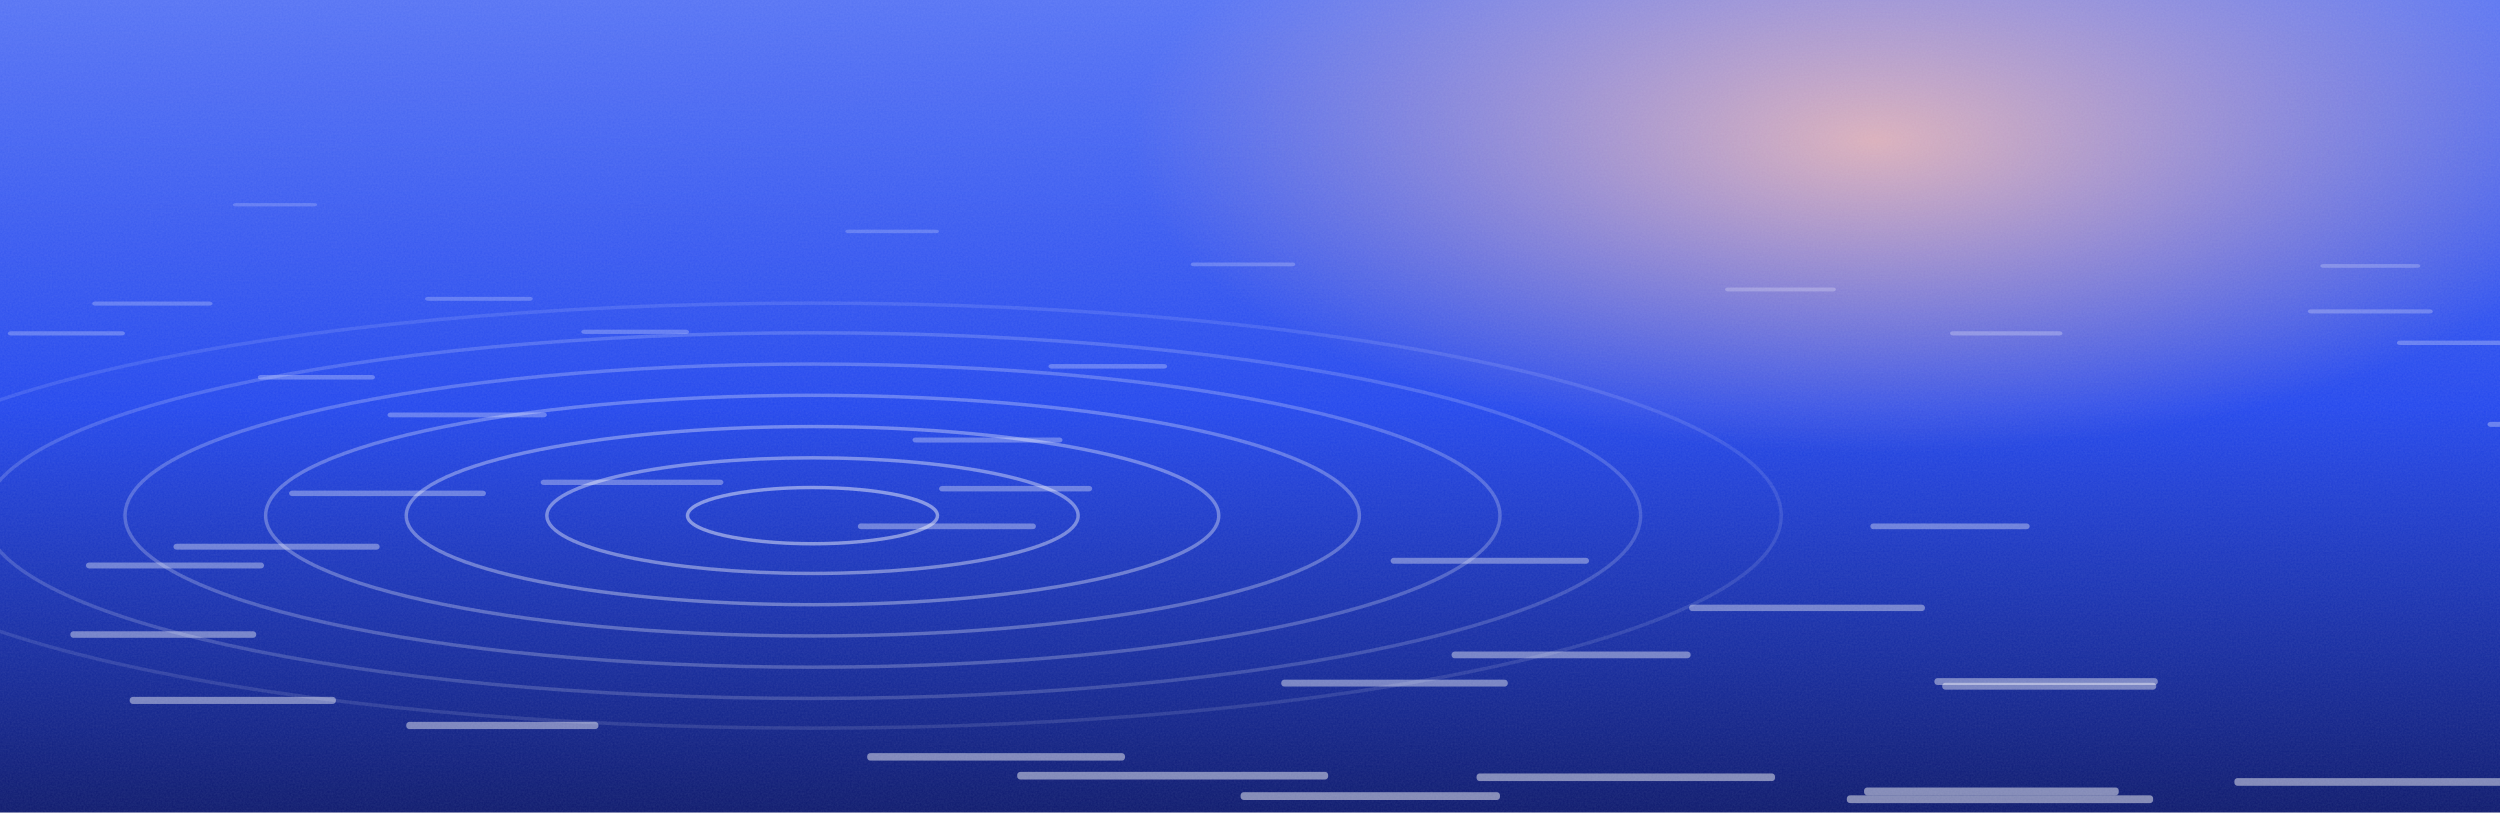
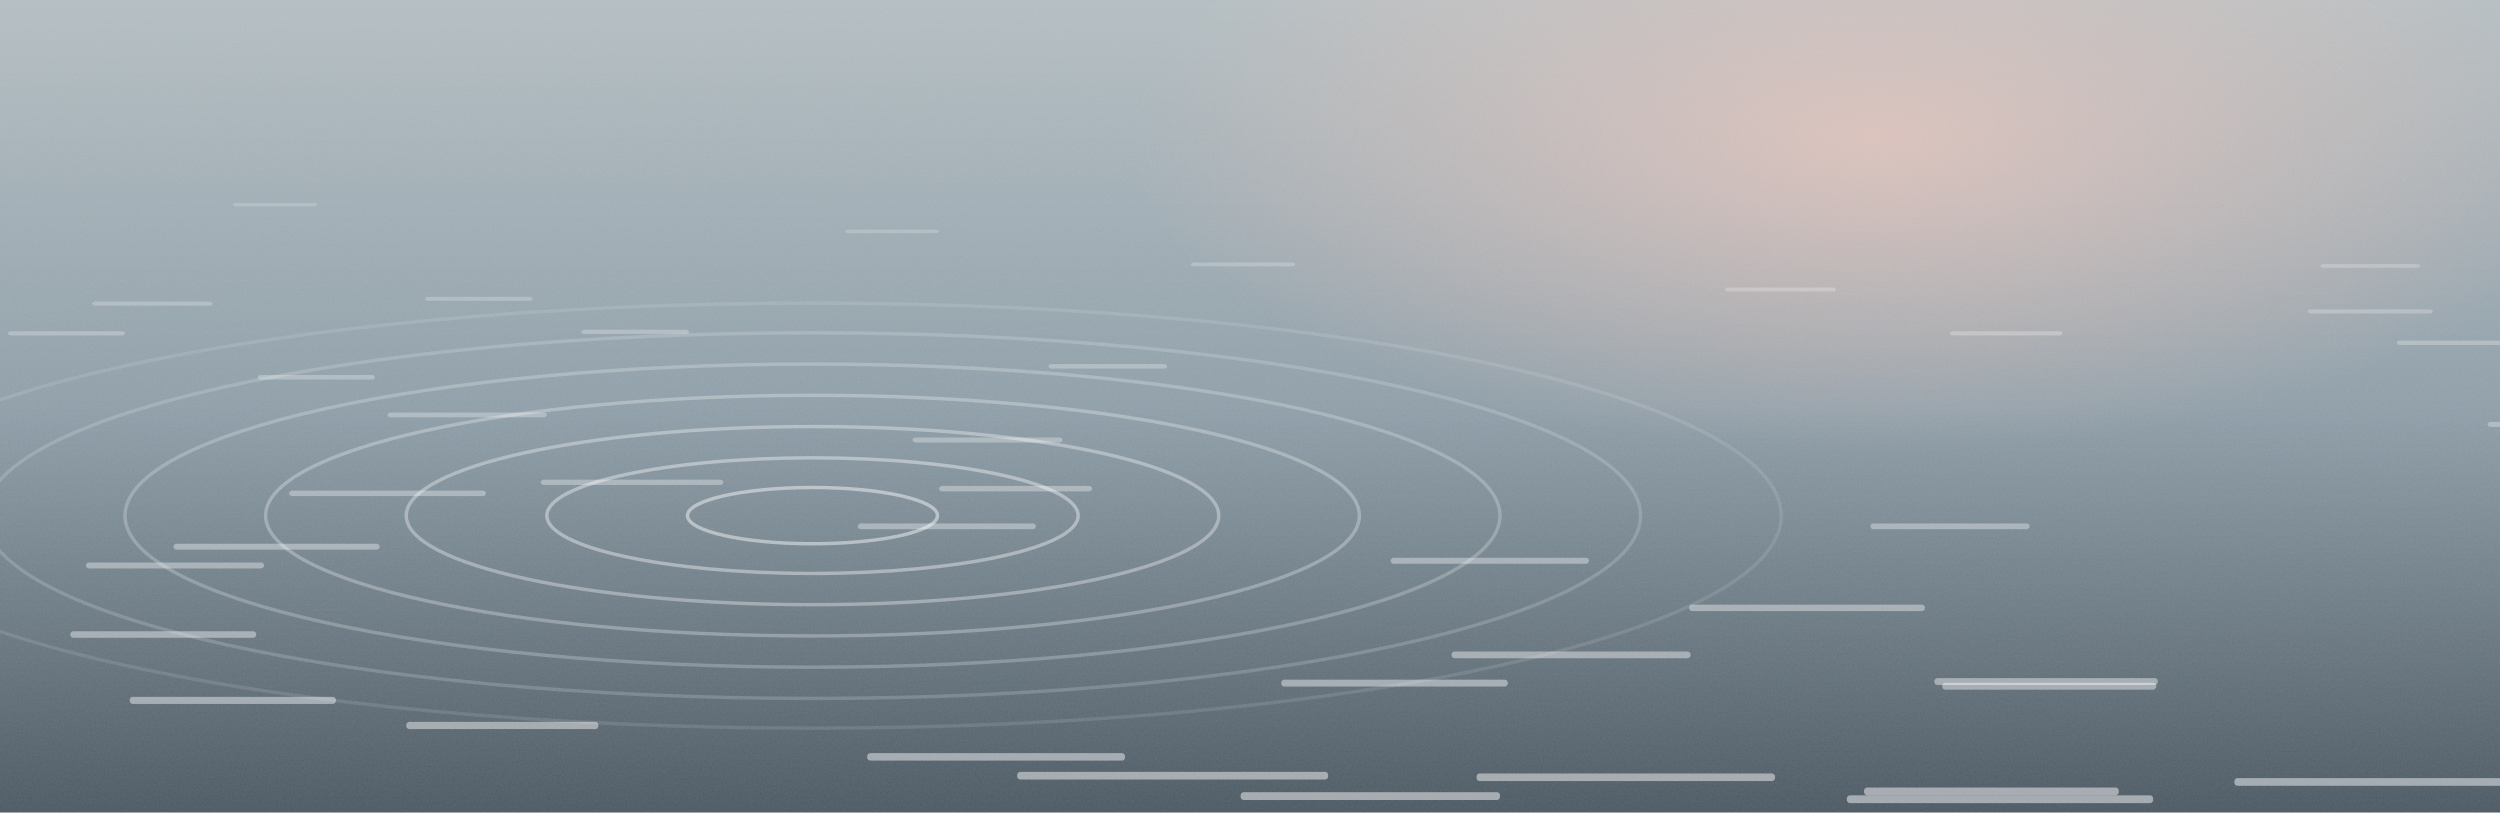
<svg xmlns="http://www.w3.org/2000/svg" viewBox="0 0 1600 520" width="1600" height="520">
  <defs>
    <linearGradient id="w" x1="0" y1="0" x2="0" y2="1">
-       <stop offset="0" stop-color="#5673F4" />
-       <stop offset=".5" stop-color="#2448ED" />
-       <stop offset="1" stop-color="#0E1A6E" />
+       <stop offset="0" stop-color="#B3BDC1" />
+       <stop offset=".5" stop-color="#8E9EA8" />
+       <stop offset="1" stop-color="#4B5862" />
    </linearGradient>
    <radialGradient id="sun" cx=".5" cy=".5" r=".5">
-       <stop offset="0" stop-color="#FFC2AE" stop-opacity=".8" />
-       <stop offset="1" stop-color="#FFC2AE" stop-opacity="0" />
+       <stop offset="0" stop-color="#E6C4BB" stop-opacity=".8" />
+       <stop offset="1" stop-color="#E6C4BB" stop-opacity="0" />
    </radialGradient>
    <filter id="grain" x="0" y="0" width="100%" height="100%">
      <feTurbulence type="fractalNoise" baseFrequency=".85" numOctaves="2" stitchTiles="stitch" result="t" />
      <feColorMatrix in="t" values="0 0 0 0 1  0 0 0 0 1  0 0 0 0 1  0 0 0 .55 0" />
    </filter>
  </defs>
  <rect width="1600" height="520" fill="url(#w)" />
  <ellipse cx="1200" cy="90" rx="480" ry="200" fill="url(#sun)" />
  <rect x="1104" y="184" width="71" height="2.5" rx="2" fill="#FFFFFF" fill-opacity="0.23" />
  <rect x="346" y="307" width="117" height="3.4" rx="2" fill="#FFFFFF" fill-opacity="0.32" />
  <rect x="820" y="435" width="145" height="4.4" rx="2" fill="#FFFFFF" fill-opacity="0.42" />
  <rect x="5" y="212" width="75" height="2.7" rx="2" fill="#FFFFFF" fill-opacity="0.25" />
  <rect x="111" y="348" width="132" height="3.8" rx="2" fill="#FFFFFF" fill-opacity="0.36" />
  <rect x="372" y="211" width="69" height="2.7" rx="2" fill="#FFFFFF" fill-opacity="0.25" />
  <rect x="1182" y="509" width="196" height="5.0" rx="2" fill="#FFFFFF" fill-opacity="0.48" />
  <rect x="55" y="360" width="114" height="3.8" rx="2" fill="#FFFFFF" fill-opacity="0.36" />
  <rect x="185" y="314" width="126" height="3.5" rx="2" fill="#FFFFFF" fill-opacity="0.33" />
  <rect x="248" y="264" width="102" height="3.1" rx="2" fill="#FFFFFF" fill-opacity="0.29" />
  <rect x="1485" y="169" width="64" height="2.4" rx="2" fill="#FFFFFF" fill-opacity="0.22" />
  <rect x="549" y="335" width="114" height="3.7" rx="2" fill="#FFFFFF" fill-opacity="0.35" />
  <rect x="59" y="193" width="77" height="2.6" rx="2" fill="#FFFFFF" fill-opacity="0.24" />
  <rect x="1248" y="212" width="72" height="2.7" rx="2" fill="#FFFFFF" fill-opacity="0.25" />
  <rect x="1430" y="498" width="183" height="4.9" rx="2" fill="#FFFFFF" fill-opacity="0.47" />
  <rect x="929" y="417" width="153" height="4.3" rx="2" fill="#FFFFFF" fill-opacity="0.41" />
  <rect x="762" y="168" width="67" height="2.4" rx="2" fill="#FFFFFF" fill-opacity="0.22" />
  <rect x="1477" y="198" width="80" height="2.6" rx="2" fill="#FFFFFF" fill-opacity="0.24" />
  <rect x="584" y="280" width="96" height="3.2" rx="2" fill="#FFFFFF" fill-opacity="0.30" />
  <rect x="1592" y="270" width="92" height="3.2" rx="2" fill="#FFFFFF" fill-opacity="0.30" />
  <rect x="149" y="130" width="54" height="2.1" rx="2" fill="#FFFFFF" fill-opacity="0.19" />
  <rect x="794" y="507" width="166" height="5.0" rx="2" fill="#FFFFFF" fill-opacity="0.48" />
  <rect x="1197" y="335" width="102" height="3.7" rx="2" fill="#FFFFFF" fill-opacity="0.35" />
  <rect x="890" y="357" width="127" height="3.8" rx="2" fill="#FFFFFF" fill-opacity="0.36" />
  <rect x="272" y="190" width="69" height="2.5" rx="2" fill="#FFFFFF" fill-opacity="0.23" />
  <rect x="555" y="482" width="165" height="4.8" rx="2" fill="#FFFFFF" fill-opacity="0.46" />
  <rect x="165" y="240" width="75" height="2.9" rx="2" fill="#FFFFFF" fill-opacity="0.27" />
  <rect x="1243" y="437" width="137" height="4.4" rx="2" fill="#FFFFFF" fill-opacity="0.42" />
  <rect x="1081" y="387" width="151" height="4.1" rx="2" fill="#FFFFFF" fill-opacity="0.39" />
  <rect x="651" y="494" width="199" height="4.9" rx="2" fill="#FFFFFF" fill-opacity="0.47" />
  <rect x="945" y="495" width="191" height="4.9" rx="2" fill="#FFFFFF" fill-opacity="0.47" />
  <rect x="601" y="311" width="98" height="3.5" rx="2" fill="#FFFFFF" fill-opacity="0.33" />
  <rect x="260" y="462" width="123" height="4.6" rx="2" fill="#FFFFFF" fill-opacity="0.44" />
  <rect x="1238" y="434" width="143" height="4.4" rx="2" fill="#FFFFFF" fill-opacity="0.42" />
  <rect x="83" y="446" width="132" height="4.5" rx="2" fill="#FFFFFF" fill-opacity="0.43" />
  <rect x="671" y="233" width="76" height="2.9" rx="2" fill="#FFFFFF" fill-opacity="0.27" />
  <rect x="541" y="147" width="60" height="2.2" rx="2" fill="#FFFFFF" fill-opacity="0.20" />
  <rect x="1193" y="504" width="163" height="5.0" rx="2" fill="#FFFFFF" fill-opacity="0.48" />
  <rect x="1534" y="218" width="80" height="2.8" rx="2" fill="#FFFFFF" fill-opacity="0.26" />
  <rect x="45" y="404" width="119" height="4.2" rx="2" fill="#FFFFFF" fill-opacity="0.40" />
  <ellipse cx="520" cy="330" rx="80" ry="18" fill="none" stroke="#FFFFFF" stroke-opacity="0.45" stroke-width="2.2" />
  <ellipse cx="520" cy="330" rx="170" ry="37" fill="none" stroke="#FFFFFF" stroke-opacity="0.39" stroke-width="2.2" />
  <ellipse cx="520" cy="330" rx="260" ry="57" fill="none" stroke="#FFFFFF" stroke-opacity="0.34" stroke-width="2.2" />
  <ellipse cx="520" cy="330" rx="350" ry="77" fill="none" stroke="#FFFFFF" stroke-opacity="0.28" stroke-width="2.2" />
  <ellipse cx="520" cy="330" rx="440" ry="97" fill="none" stroke="#FFFFFF" stroke-opacity="0.23" stroke-width="2.2" />
  <ellipse cx="520" cy="330" rx="530" ry="117" fill="none" stroke="#FFFFFF" stroke-opacity="0.17" stroke-width="2.2" />
  <ellipse cx="520" cy="330" rx="620" ry="136" fill="none" stroke="#FFFFFF" stroke-opacity="0.11" stroke-width="2.2" />
  <rect width="1600" height="520" filter="url(#grain)" opacity=".16" />
</svg>
